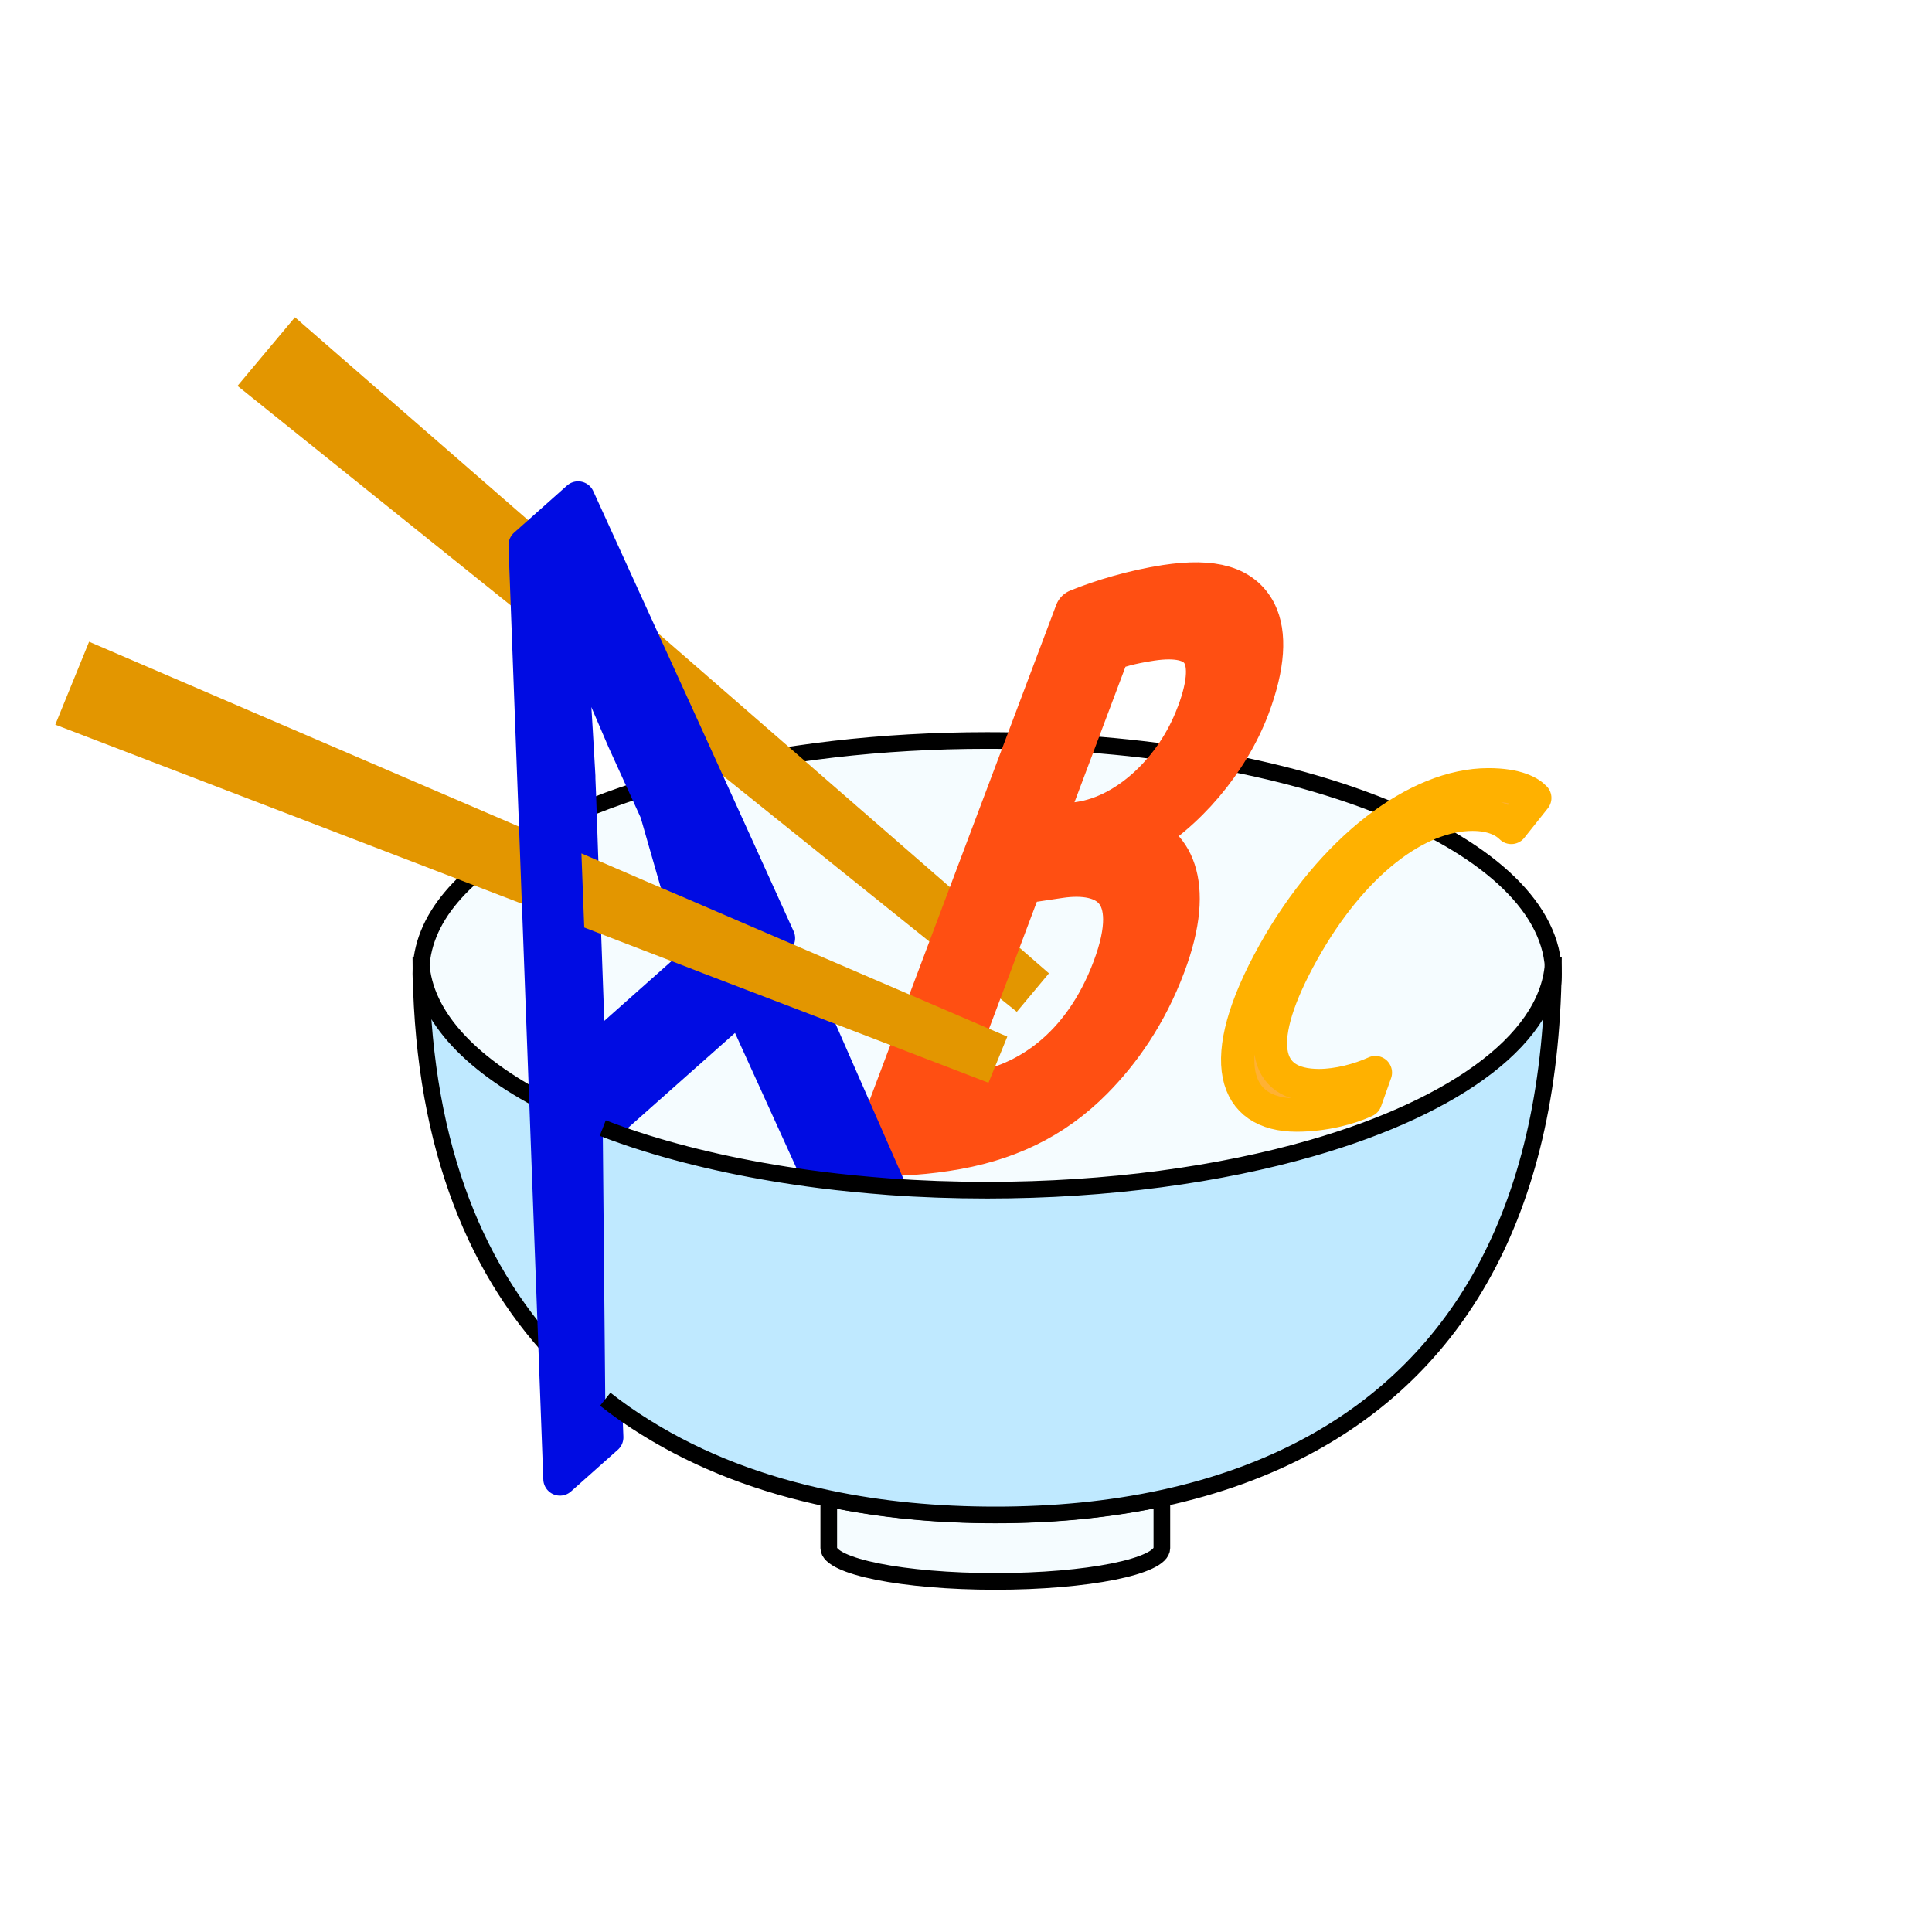
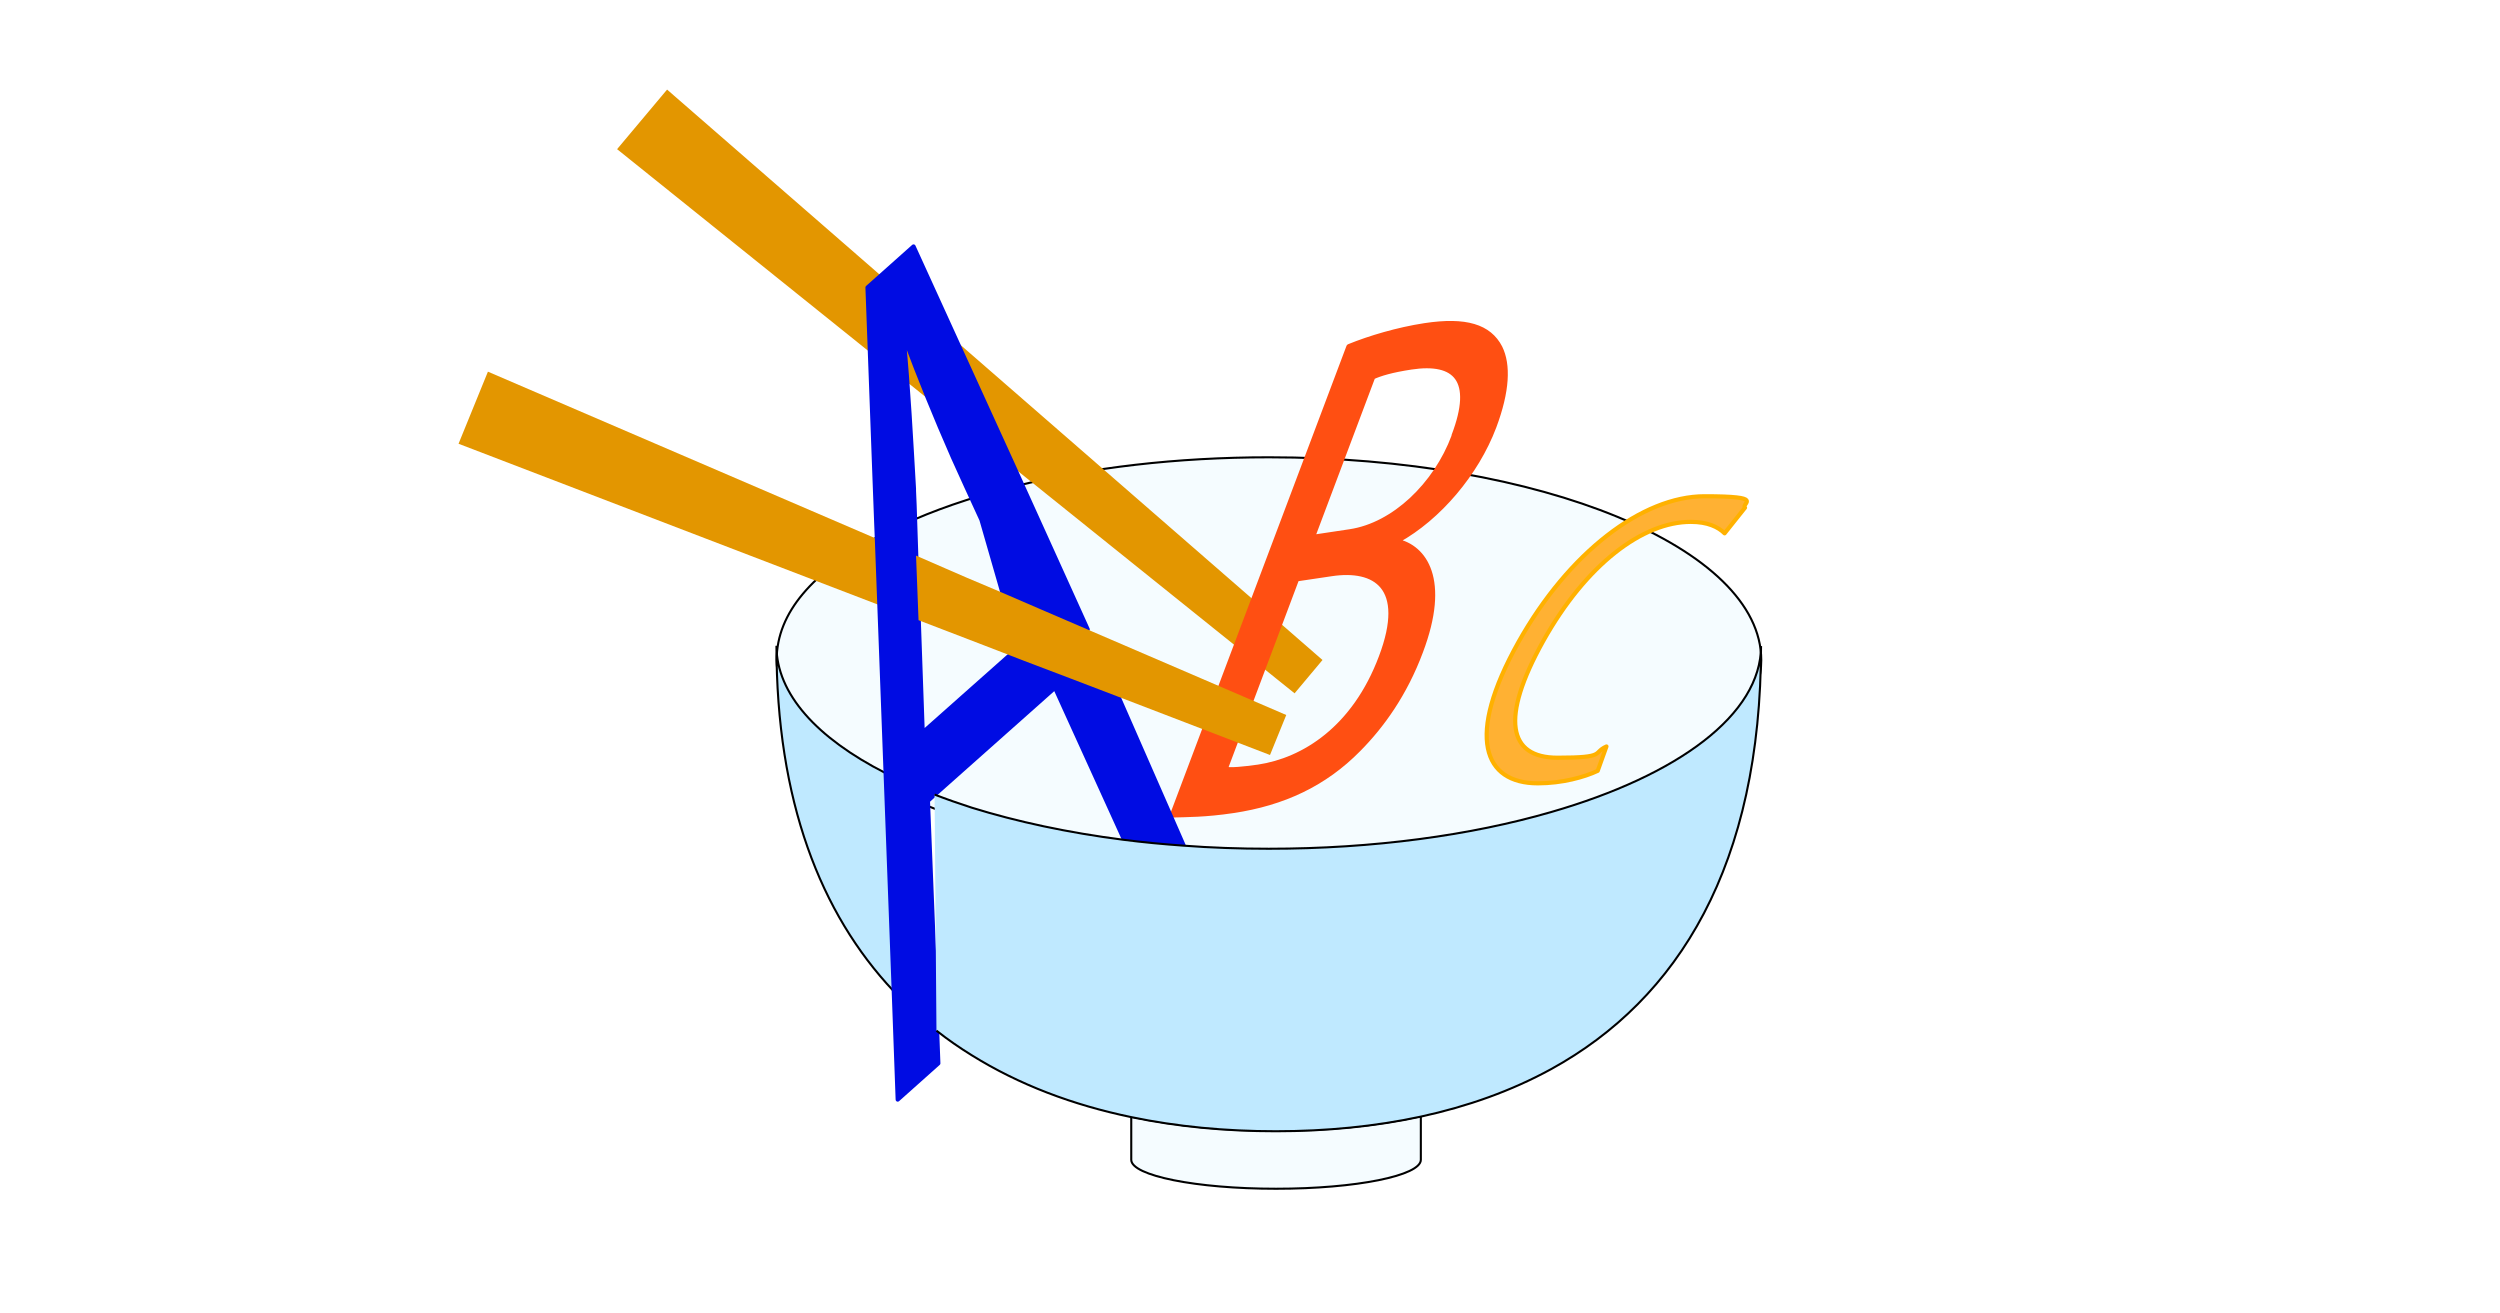
- <svg xmlns="http://www.w3.org/2000/svg" id="_レイヤー_2" viewBox="0 0 116 116">
+ <svg xmlns="http://www.w3.org/2000/svg" id="_レイヤー_2" version="1.1" viewBox="0 0 1200 630">
+   <defs>
+     <style>
+       .st0 {
+         fill: none;
+       }
+ 
+       .st1 {
+         fill: #ffb133;
+         stroke: #ffb100;
+       }
+ 
+       .st1, .st2 {
+         stroke-width: 2px;
+       }
+ 
+       .st1, .st2, .st3 {
+         stroke-linecap: round;
+         stroke-linejoin: round;
+       }
+ 
+       .st4 {
+         fill: #f5fcff;
+       }
+ 
+       .st4, .st5 {
+         stroke: #000;
+         stroke-miterlimit: 10;
+       }
+ 
+       .st2 {
+         fill: #000ce3;
+         stroke: #000ce3;
+       }
+ 
+       .st3 {
+         fill: #ff4f12;
+         stroke: #ff4f12;
+         stroke-width: 3px;
+       }
+ 
+       .st5 {
+         fill: #bfe9ff;
+       }
+ 
+       .st6 {
+         fill: #e39600;
+       }
+     </style>
+   </defs>
  <g id="_枠">
-     <rect width="116" height="116" style="fill:none;" />
+     <rect class="st0" x="381.9" y="257" width="116" height="116" />
  </g>
  <g id="_レイヤー_3">
-     <path d="m93.27,58.46c0,4.74-5.73,8.94-14.5,11.47-5.52,1.59-12.24,2.53-19.5,2.53-2.02,0-8.69-.45-10.03-.62-3.83-.49-7.36-1.24-10.47-2.21-.9-.28-1.76-.58-2.58-.9-1.22-.46-2.36-.96-3.41-1.49-4.7-2.41-7.51-5.46-7.51-8.78s2.56-6.09,6.87-8.44c.82-.45,1.71-.87,2.65-1.27,1.11-.48,2.3-.92,3.56-1.32,1.1-.36,2.25-.68,3.45-.98,5.1-1.26,11.08-1.99,17.47-1.99,18.78,0,34,6.27,34,14Z" style="fill:#f5fcff; stroke:#000; stroke-miterlimit:10;" />
-     <path d="m36.34,84.01c-1.06-.82-2.06-1.72-3-2.72-5.02-5.34-8.07-13.12-8.07-23.83,0,3.32,2.81,6.37,7.51,8.78,1.05.53,2.19,1.03,3.41,1.49l-.49.44.64,15.84Z" style="fill:#bfe9ff; stroke:#000; stroke-miterlimit:10;" />
-     <path d="m69.76,89.95v3c0,1.1-4.48,2-10,2s-10-.9-10-2v-2.98c3.18.67,6.54.98,10,.98s6.85-.32,10-1Z" style="fill:#f5fcff; stroke:#000; stroke-miterlimit:10;" />
+     <path class="st4" d="M845.4,316.9c0,32.9-39.8,62.1-100.8,79.7-38.4,11.1-85.1,17.6-135.5,17.6s-60.4-3.1-69.7-4.3c-26.6-3.4-51.2-8.6-72.8-15.4-6.3-1.9-12.2-4-17.9-6.3-8.5-3.2-16.4-6.7-23.7-10.4-32.7-16.8-52.2-38-52.2-61s17.8-42.3,47.8-58.7c5.7-3.1,11.9-6,18.4-8.8,7.7-3.3,16-6.4,24.7-9.2,7.6-2.5,15.6-4.7,24-6.8,35.4-8.8,77-13.8,121.4-13.8,130.5,0,236.3,43.6,236.3,97.3Z" />
+     <path class="st5" d="M449.7,494.5c-7.4-5.7-14.3-12-20.9-18.9-34.9-37.1-56.1-91.2-56.1-165.6,0,23.1,19.5,44.3,52.2,61,7.3,3.7,15.2,7.2,23.7,10.4l-3.4,3.1s4.4,110.1,4.4,110.1Z" />
+     <path class="st4" d="M682,535.8v20.9c0,7.6-31.1,13.9-69.5,13.9s-69.5-6.3-69.5-13.9v-20.7c22.1,4.7,45.5,6.8,69.5,6.8s47.6-2.2,69.5-7Z" />
    <g id="_文字">
-       <polygon points="17.71 19.05 62.98 58.44 61.05 60.75 14.26 23.17 17.71 19.05" style="fill:#e39600;" />
-       <path d="m68.08,50.29c1.9.4,3.49,2.6,1.62,7.56-1.1,2.93-2.67,5.12-4.27,6.74-2.35,2.39-5.18,3.71-8.65,4.23-1.9.29-3.24.28-4.12.3l12.16-32.27c1.41-.58,3.34-1.15,5.21-1.44,2.84-.43,4.41.07,5.15,1.5.58,1.17.5,2.97-.42,5.43-1.22,3.23-3.81,6.27-6.62,7.83l-.05.13Zm-3.19-.66c3.05-.46,5.95-3.25,7.21-6.62l.02-.04c1.46-3.88.1-5.26-3.03-4.79-1.33.2-2.16.45-2.68.69l-4.2,11.16,2.68-.4Zm-8.71,16.39c.51.09,1.31,0,2.36-.15,3.17-.48,6.67-2.67,8.53-7.63,1.85-4.91-.45-6.27-3.5-5.81l-2.41.36-4.98,13.23Z" style="fill:#ff4f12; stroke:#ff4f12; stroke-linecap:round; stroke-linejoin:round; stroke-width:3px;" />
-       <polygon points="35.08 55.69 32.35 54.65 3.32 43.51 5.35 38.53 32.18 50.07 34.91 51.24 35.05 54.95 35.08 55.69" style="fill:#e39600;" />
-       <path d="m81.98,66.09c-.91.43-2.46.86-4.13.86-3.76,0-5-3.21-1.35-9.74,3.48-6.22,8.58-10.09,12.86-10.09,1.75,0,2.5.48,2.79.79l-1.41,1.77c-.43-.43-1.17-.79-2.33-.79-3.32,0-7.23,2.93-10.2,8.25s-2.42,8.04.99,8.04c1.11,0,2.39-.33,3.38-.78l-.6,1.69Z" style="fill:#ffb133; stroke:#ffb100; stroke-linecap:round; stroke-linejoin:round; stroke-width:2px;" />
-       <path d="m48.86,60.98l-3.24-1.24-3.4-1.3-.85-.33-6.01,5.34-.28-7.76-.03-.74-.14-3.71-.12-3.49-.04-.99v-.15c-.2-3.48-.39-6.96-.69-10.19l.09-.09c.96,2.58,2.05,5.25,3.29,8.1l.91,2,1.06,2.32,1.45,5.05h.03s2.53,1.1,2.53,1.1l3.32,1.43-2.49-5.49-2.45-5.39-7.09-15.55-3.18,2.83.48,12.85.13,3.44.04,1.05.14,3.82.03.76.43,11.59.56,15.05.28,7.51,2.81-2.5-.09-2.29-.64-15.84.49-.44,8.29-7.36,4.76,10.47c1.34.17,2.71.3,4.12.41l-4.5-10.27Z" style="fill:#000ce3; stroke:#000ce3; stroke-linecap:round; stroke-linejoin:round; stroke-width:2px;" />
-       <polygon points="60.48 62.24 59.35 65.01 48.86 60.98 45.62 59.74 42.22 58.44 41.37 58.11 38.61 57.05 37.18 56.5 35.08 55.69 35.05 54.95 34.91 51.24 37.02 52.15 38.45 52.77 40.86 53.8 40.89 53.81 43.42 54.9 46.74 56.33 60.48 62.24" style="fill:#e39600;" />
+       <polygon class="st6" points="320.2 43 634.8 316.8 621.4 332.8 296.2 71.6 320.2 43" />
+       <path class="st3" d="M670.3,260.1c13.2,2.8,24.3,18.1,11.3,52.5-7.6,20.4-18.6,35.6-29.7,46.8-16.3,16.6-36,25.8-60.1,29.4-13.2,2-22.5,1.9-28.6,2.1l84.5-224.3c9.8-4,23.2-8,36.2-10,19.7-3,30.7.5,35.8,10.4,4,8.1,3.5,20.6-2.9,37.7-8.5,22.5-26.5,43.6-46,54.4l-.3.9h0ZM648.1,255.5c21.2-3.2,41.4-22.6,50.1-46v-.3c10.3-27,.8-36.6-20.9-33.3-9.2,1.4-15,3.1-18.6,4.8l-29.2,77.6s18.6-2.8,18.6-2.8ZM587.6,369.5c3.5.6,9.1,0,16.4-1,22-3.3,46.4-18.6,59.3-53,12.9-34.1-3.1-43.6-24.3-40.4l-16.8,2.5-34.6,92Z" />
+       <polygon class="st6" points="440.9 297.7 421.9 290.4 220.1 213 234.2 178.4 420.7 258.6 439.7 266.7 440.7 292.5 440.9 297.7" />
+       <path class="st1" d="M766.9,370c-6.3,3-17.1,6-28.7,6-26.1,0-34.8-22.3-9.4-67.7,24.2-43.2,59.6-70.1,89.4-70.1s17.4,3.3,19.4,5.5l-9.8,12.3c-3-3-8.1-5.5-16.2-5.5-23.1,0-50.3,20.4-70.9,57.3-20.6,37-16.8,55.9,6.9,55.9s16.6-2.3,23.5-5.4c0,0-4.2,11.7-4.2,11.7Z" />
+       <path class="st2" d="M536.7,334.4l-22.5-8.6-23.6-9-5.9-2.3-41.8,37.1-1.9-53.9-.2-5.1-1-25.8-.8-24.3-.3-6.9v-1c-1.4-24.2-2.7-48.4-4.8-70.8l.6-.6c6.7,17.9,14.2,36.5,22.9,56.3l6.3,13.9,7.4,16.1,10.1,35.1h.2l17.6,7.6,23.1,9.9-17.3-38.2-17-37.5-49.3-108.1-22.1,19.7,3.3,89.3.9,23.9.3,7.3,1,26.6.2,5.3,3,80.6,3.9,104.6,1.9,52.2,19.5-17.4-.6-15.9-4.4-110.1,3.4-3.1,57.6-51.2,33.1,72.8c9.3,1.2,18.8,2.1,28.6,2.8l-31.3-71.4h0Z" />
+       <polygon class="st6" points="617.4 343.2 609.6 362.4 536.7 334.4 514.2 325.8 490.5 316.8 484.6 314.5 465.4 307.1 455.5 303.3 440.9 297.7 440.7 292.5 439.7 266.7 454.4 273.1 464.3 277.4 481.1 284.5 481.3 284.6 498.9 292.2 521.9 302.1 617.4 343.2" />
    </g>
-     <path d="m36.19,67.73c.82.32,1.68.62,2.58.9,3.11.97,6.64,1.72,10.47,2.21,1.34.17,2.71.3,4.12.41,1.92.14,3.89.21,5.91.21,7.26,0,13.98-.94,19.5-2.53,8.77-2.53,14.5-6.73,14.5-11.47,0,15.1-5.68,24.37-14.5,29.22-2.73,1.5-5.75,2.58-9,3.28-3.15.68-6.5,1-10,1s-6.82-.31-10-.98c-4.01-.83-7.73-2.23-11-4.27-.84-.52-1.65-1.08-2.43-1.7" style="fill:#bfe9ff; stroke:#000; stroke-miterlimit:10;" />
+     <path class="st5" d="M448.6,381.4c5.7,2.2,11.7,4.3,17.9,6.3,21.6,6.7,46.2,12,72.8,15.4,9.3,1.2,18.8,2.1,28.6,2.8,13.3,1,27,1.5,41.1,1.5,50.5,0,97.2-6.5,135.5-17.6,61-17.6,100.8-46.8,100.8-79.7,0,105-39.5,169.4-100.8,203.1-19,10.4-40,17.9-62.6,22.8-21.9,4.7-45.2,7-69.5,7s-47.4-2.2-69.5-6.8c-27.9-5.8-53.7-15.5-76.5-29.7-5.8-3.6-11.5-7.5-16.9-11.8" />
  </g>
</svg>
